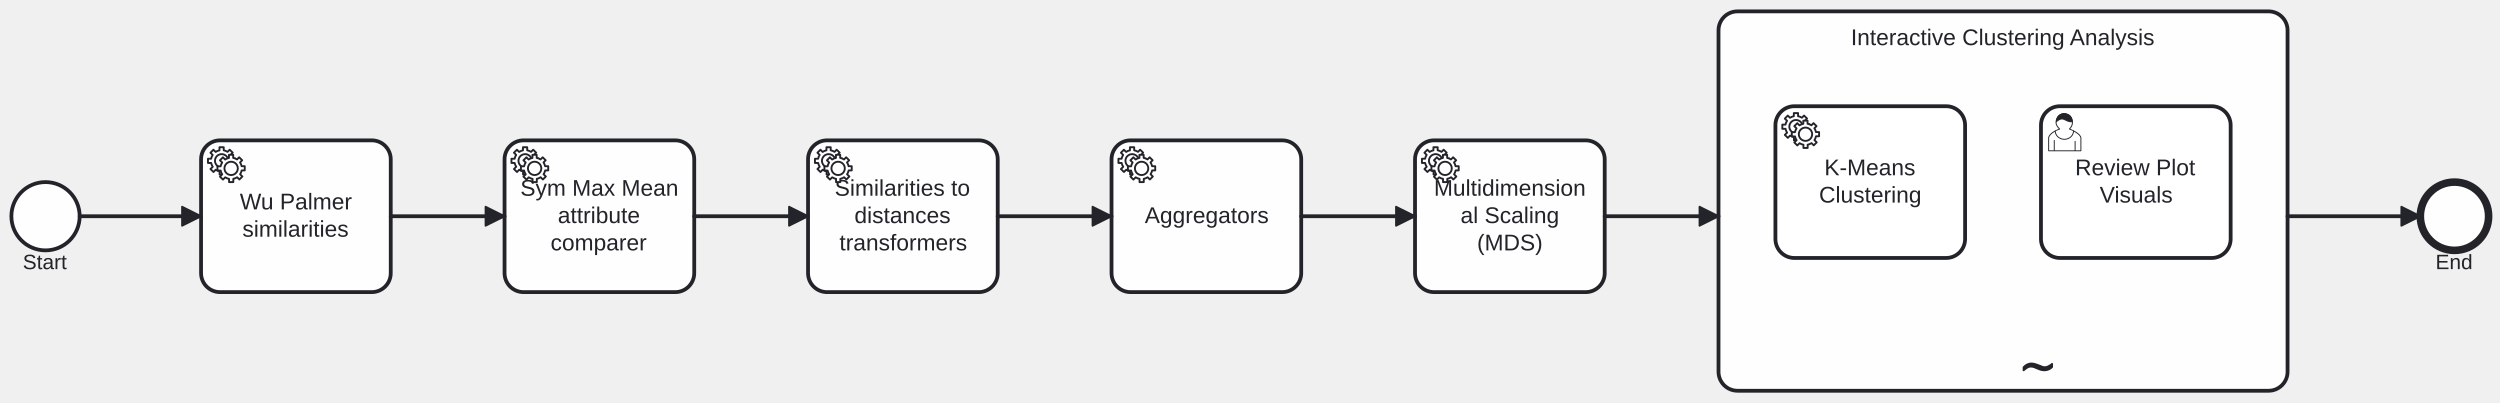
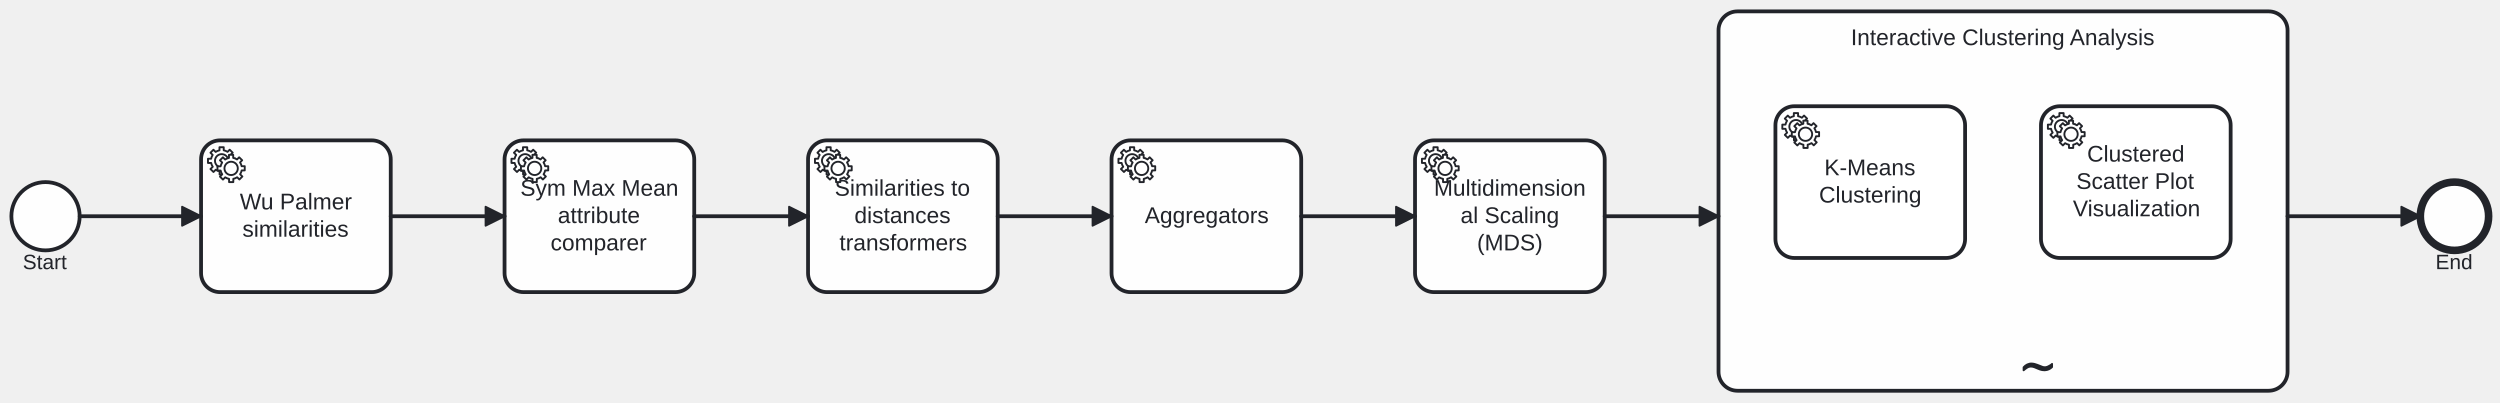
<svg xmlns="http://www.w3.org/2000/svg" width="1318" height="212" viewBox="144 144 1318 212" version="1.1">
  <defs>
    <marker id="deployment-rel" viewBox="0 0 8 8" refX="8" refY="4" markerWidth="8" markerHeight="8" orient="auto">
      <path d="M 0 0 L 8 4 L 0 8" style="fill: none; stroke-linecap: round; stroke-linejoin: round; stroke: rgb(119, 119, 119); stroke-width: 1px; stroke-dasharray: 2;" />
    </marker>
-     <marker id="sequenceflow-end-white-hsl_225_10_15_-18fx5bsotflivthfr3qpfbtnm" viewBox="0 0 20 20" refX="11" refY="10" markerWidth="10" markerHeight="10" orient="auto">
+     <marker id="sequenceflow-end-white-hsl_225_10_15_-cee0xy0uywkcuu0lq9azq7tgu" viewBox="0 0 20 20" refX="11" refY="10" markerWidth="10" markerHeight="10" orient="auto">
      <path d="M 1 5 L 11 10 L 1 15 Z" style="stroke-linecap: round; stroke-linejoin: round; stroke: rgb(34, 36, 42); stroke-width: 1px; fill: rgb(34, 36, 42);" />
    </marker>
-     <marker id="conditional-default-flow-marker-white-hsl_225_10_15_-18fx5bsotflivthfr3qpfbtnm" viewBox="0 0 20 20" refX="0" refY="10" markerWidth="10" markerHeight="10" orient="auto">
+     <marker id="conditional-default-flow-marker-white-hsl_225_10_15_-cee0xy0uywkcuu0lq9azq7tgu" viewBox="0 0 20 20" refX="0" refY="10" markerWidth="10" markerHeight="10" orient="auto">
      <path d="M 6 4 L 10 16" style="stroke-linecap: round; stroke-linejoin: round; stroke: rgb(34, 36, 42); stroke-width: 2px; fill: white;" />
    </marker>
  </defs>
  <g class="djs-group">
    <g class="djs-element djs-shape" data-element-id="StartEvent_1" transform="matrix(1 0 0 1 150 240)" style="display: block;">
      <g class="djs-visual">
        <circle cx="18" cy="18" r="18" style="stroke-linecap: round; stroke-linejoin: round; stroke: rgb(34, 36, 42); stroke-width: 2px; fill: white; fill-opacity: 0.95;" />
      </g>
      <rect class="djs-hit djs-hit-all" x="0" y="0" width="36" height="36" style="fill: none; stroke-opacity: 0; stroke: white; stroke-width: 15px;" />
      <rect x="-6" y="-6" rx="4" width="48" height="48" class="djs-outline" style="fill: none;" />
    </g>
  </g>
  <g class="djs-group">
    <g class="djs-element djs-shape" data-element-id="StartEvent_1_label" transform="matrix(1 0 0 1 156 276)" style="display: block;">
      <g class="djs-visual">
        <text lineHeight="1.2" class="djs-label" style="font-family: Arial, sans-serif; font-size: 11px; font-weight: normal; fill: rgb(34, 36, 42);">
          <tspan x="0" y="9.9">Start</tspan>
        </text>
      </g>
      <rect class="djs-hit djs-hit-all" x="0" y="0" width="25" height="14" style="fill: none; stroke-opacity: 0; stroke: white; stroke-width: 15px;" />
      <rect x="-6" y="-6" rx="4" width="37" height="26" class="djs-outline" style="fill: none;" />
    </g>
  </g>
  <g class="djs-group">
    <g class="djs-element djs-shape" data-element-id="Activity_1do8hxs" transform="matrix(1 0 0 1 250 218)" style="display: block;">
      <g class="djs-visual">
        <rect x="0" y="0" width="100" height="80" rx="10" ry="10" style="stroke-linecap: round; stroke-linejoin: round; stroke: rgb(34, 36, 42); stroke-width: 2px; fill: white; fill-opacity: 0.95;" />
        <text lineHeight="1.2" class="djs-label" style="font-family: Arial, sans-serif; font-size: 12px; font-weight: normal; fill: rgb(34, 36, 42);">
          <tspan x="20.435" y="36.4">Wu Palmer </tspan>
          <tspan x="21.798" y="50.8">similarities</tspan>
        </text>
        <path d="m 12,18 v -1.713 c 0.352,-0.07 0.704,-0.178 1.048,-0.321 0.344,-0.145 0.666,-0.321 0.966,-0.521 l 1.194,1.18 1.567,-1.577 -1.195,-1.18 c 0.403,-0.614 0.683,-1.299 0.825,-2.018 l 1.622,-0.01 v -2.22 l -1.637,0.01 c -0.073,-0.352 -0.178,-0.7 -0.324,-1.044 -0.145,-0.344 -0.321,-0.664 -0.523,-0.962 l 1.131,-1.136 -1.583,-1.563 -1.13,1.136 c -0.614,-0.401 -1.303,-0.681 -2.023,-0.822 l 0.009,-1.619 h -2.241 l 0.004,1.631 c -0.354,0.074 -0.705,0.18 -1.05,0.324 -0.344,0.144 -0.665,0.321 -0.964,0.52 l -1.17,-1.158 -1.567,1.579 1.168,1.157 c -0.403,0.613 -0.683,1.298 -0.825,2.017 l -1.659,0.003 v 2.222 l 1.672,-0.006 c 0.073,0.351 0.18,0.702 0.324,1.045 0.145,0.344 0.321,0.664 0.523,0.961 l -1.199,1.197 1.584,1.56 1.196,-1.193 c 0.614,0.403 1.303,0.682 2.023,0.823 l 7.19e-4,1.699 h 2.227 z m 0.221,-3.996 c -1.789,0.75 -3.858,-0.093 -4.61,-1.874 -0.752,-1.783 0.091,-3.846 1.88,-4.596 1.788,-0.749 3.857,0.093 4.609,1.874 0.752,1.782 -0.091,3.846 -1.88,4.596 z" style="fill: white; stroke-linecap: round; stroke-linejoin: round; stroke: rgb(34, 36, 42); stroke-width: 1px;" />
        <path d="m 17.2,18 c -1.789,0.75 -3.858,-0.093 -4.61,-1.874 -0.752,-1.783 0.091,-3.846 1.88,-4.596 1.788,-0.749 3.857,0.093 4.609,1.874 0.752,1.782 -0.091,3.846 -1.88,4.596 z" style="fill: white; stroke-linecap: round; stroke-linejoin: round; stroke: rgb(34, 36, 42); stroke-width: 0px;" />
        <path d="m 17,22 v -1.713 c 0.352,-0.07 0.704,-0.178 1.048,-0.321 0.344,-0.145 0.666,-0.321 0.966,-0.521 l 1.194,1.18 1.567,-1.577 -1.195,-1.18 c 0.403,-0.614 0.683,-1.299 0.825,-2.018 l 1.622,-0.01 v -2.22 l -1.637,0.01 c -0.073,-0.352 -0.178,-0.7 -0.324,-1.044 -0.145,-0.344 -0.321,-0.664 -0.523,-0.962 l 1.131,-1.136 -1.583,-1.563 -1.13,1.136 c -0.614,-0.401 -1.303,-0.681 -2.023,-0.822 l 0.009,-1.619 h -2.241 l 0.004,1.631 c -0.354,0.074 -0.705,0.18 -1.05,0.324 -0.344,0.144 -0.665,0.321 -0.964,0.52 l -1.17,-1.158 -1.567,1.579 1.168,1.157 c -0.403,0.613 -0.683,1.298 -0.825,2.017 l -1.659,0.003 v 2.222 l 1.672,-0.006 c 0.073,0.351 0.18,0.702 0.324,1.045 0.145,0.344 0.321,0.664 0.523,0.961 l -1.199,1.197 1.584,1.56 1.196,-1.193 c 0.614,0.403 1.303,0.682 2.023,0.823 l 7.19e-4,1.699 h 2.227 z m 0.221,-3.996 c -1.789,0.75 -3.858,-0.093 -4.61,-1.874 -0.752,-1.783 0.091,-3.846 1.88,-4.596 1.788,-0.749 3.857,0.093 4.609,1.874 0.752,1.782 -0.091,3.846 -1.88,4.596 z" style="fill: white; stroke-linecap: round; stroke-linejoin: round; stroke: rgb(34, 36, 42); stroke-width: 1px;" />
      </g>
      <rect class="djs-hit djs-hit-all" x="0" y="0" width="100" height="80" style="fill: none; stroke-opacity: 0; stroke: white; stroke-width: 15px;" />
      <rect x="-6" y="-6" rx="4" width="112" height="92" class="djs-outline" style="fill: none;" />
    </g>
  </g>
  <g class="djs-group">
    <g class="djs-element djs-shape" data-element-id="Activity_0tfwzt0" transform="matrix(1 0 0 1 410 218)" style="display: block;">
      <g class="djs-visual">
        <rect x="0" y="0" width="100" height="80" rx="10" ry="10" style="stroke-linecap: round; stroke-linejoin: round; stroke: rgb(34, 36, 42); stroke-width: 2px; fill: white; fill-opacity: 0.95;" />
        <text lineHeight="1.2" class="djs-label" style="font-family: Arial, sans-serif; font-size: 12px; font-weight: normal; fill: rgb(34, 36, 42);">
          <tspan x="8.319" y="29.2">Sym Max Mean </tspan>
          <tspan x="28.057" y="43.6">attribute </tspan>
          <tspan x="24.256" y="58">comparer</tspan>
        </text>
        <path d="m 12,18 v -1.713 c 0.352,-0.07 0.704,-0.178 1.048,-0.321 0.344,-0.145 0.666,-0.321 0.966,-0.521 l 1.194,1.18 1.567,-1.577 -1.195,-1.18 c 0.403,-0.614 0.683,-1.299 0.825,-2.018 l 1.622,-0.01 v -2.22 l -1.637,0.01 c -0.073,-0.352 -0.178,-0.7 -0.324,-1.044 -0.145,-0.344 -0.321,-0.664 -0.523,-0.962 l 1.131,-1.136 -1.583,-1.563 -1.13,1.136 c -0.614,-0.401 -1.303,-0.681 -2.023,-0.822 l 0.009,-1.619 h -2.241 l 0.004,1.631 c -0.354,0.074 -0.705,0.18 -1.05,0.324 -0.344,0.144 -0.665,0.321 -0.964,0.52 l -1.17,-1.158 -1.567,1.579 1.168,1.157 c -0.403,0.613 -0.683,1.298 -0.825,2.017 l -1.659,0.003 v 2.222 l 1.672,-0.006 c 0.073,0.351 0.18,0.702 0.324,1.045 0.145,0.344 0.321,0.664 0.523,0.961 l -1.199,1.197 1.584,1.56 1.196,-1.193 c 0.614,0.403 1.303,0.682 2.023,0.823 l 7.19e-4,1.699 h 2.227 z m 0.221,-3.996 c -1.789,0.75 -3.858,-0.093 -4.61,-1.874 -0.752,-1.783 0.091,-3.846 1.88,-4.596 1.788,-0.749 3.857,0.093 4.609,1.874 0.752,1.782 -0.091,3.846 -1.88,4.596 z" style="fill: white; stroke-linecap: round; stroke-linejoin: round; stroke: rgb(34, 36, 42); stroke-width: 1px;" />
        <path d="m 17.2,18 c -1.789,0.75 -3.858,-0.093 -4.61,-1.874 -0.752,-1.783 0.091,-3.846 1.88,-4.596 1.788,-0.749 3.857,0.093 4.609,1.874 0.752,1.782 -0.091,3.846 -1.88,4.596 z" style="fill: white; stroke-linecap: round; stroke-linejoin: round; stroke: rgb(34, 36, 42); stroke-width: 0px;" />
        <path d="m 17,22 v -1.713 c 0.352,-0.07 0.704,-0.178 1.048,-0.321 0.344,-0.145 0.666,-0.321 0.966,-0.521 l 1.194,1.18 1.567,-1.577 -1.195,-1.18 c 0.403,-0.614 0.683,-1.299 0.825,-2.018 l 1.622,-0.01 v -2.22 l -1.637,0.01 c -0.073,-0.352 -0.178,-0.7 -0.324,-1.044 -0.145,-0.344 -0.321,-0.664 -0.523,-0.962 l 1.131,-1.136 -1.583,-1.563 -1.13,1.136 c -0.614,-0.401 -1.303,-0.681 -2.023,-0.822 l 0.009,-1.619 h -2.241 l 0.004,1.631 c -0.354,0.074 -0.705,0.18 -1.05,0.324 -0.344,0.144 -0.665,0.321 -0.964,0.52 l -1.17,-1.158 -1.567,1.579 1.168,1.157 c -0.403,0.613 -0.683,1.298 -0.825,2.017 l -1.659,0.003 v 2.222 l 1.672,-0.006 c 0.073,0.351 0.18,0.702 0.324,1.045 0.145,0.344 0.321,0.664 0.523,0.961 l -1.199,1.197 1.584,1.56 1.196,-1.193 c 0.614,0.403 1.303,0.682 2.023,0.823 l 7.19e-4,1.699 h 2.227 z m 0.221,-3.996 c -1.789,0.75 -3.858,-0.093 -4.61,-1.874 -0.752,-1.783 0.091,-3.846 1.88,-4.596 1.788,-0.749 3.857,0.093 4.609,1.874 0.752,1.782 -0.091,3.846 -1.88,4.596 z" style="fill: white; stroke-linecap: round; stroke-linejoin: round; stroke: rgb(34, 36, 42); stroke-width: 1px;" />
      </g>
      <rect class="djs-hit djs-hit-all" x="0" y="0" width="100" height="80" style="fill: none; stroke-opacity: 0; stroke: white; stroke-width: 15px;" />
      <rect x="-6" y="-6" rx="4" width="112" height="92" class="djs-outline" style="fill: none;" />
    </g>
  </g>
  <g class="djs-group">
    <g class="djs-element djs-shape" data-element-id="Activity_1nnwor0" transform="matrix(1 0 0 1 570 218)" style="display: block;">
      <g class="djs-visual">
        <rect x="0" y="0" width="100" height="80" rx="10" ry="10" style="stroke-linecap: round; stroke-linejoin: round; stroke: rgb(34, 36, 42); stroke-width: 2px; fill: white; fill-opacity: 0.95;" />
        <text lineHeight="1.2" class="djs-label" style="font-family: Arial, sans-serif; font-size: 12px; font-weight: normal; fill: rgb(34, 36, 42);">
          <tspan x="14.062" y="29.2">Similarities to </tspan>
          <tspan x="24.452" y="43.6">distances </tspan>
          <tspan x="16.526" y="58">transformers</tspan>
        </text>
        <path d="m 12,18 v -1.713 c 0.352,-0.07 0.704,-0.178 1.048,-0.321 0.344,-0.145 0.666,-0.321 0.966,-0.521 l 1.194,1.18 1.567,-1.577 -1.195,-1.18 c 0.403,-0.614 0.683,-1.299 0.825,-2.018 l 1.622,-0.01 v -2.22 l -1.637,0.01 c -0.073,-0.352 -0.178,-0.7 -0.324,-1.044 -0.145,-0.344 -0.321,-0.664 -0.523,-0.962 l 1.131,-1.136 -1.583,-1.563 -1.13,1.136 c -0.614,-0.401 -1.303,-0.681 -2.023,-0.822 l 0.009,-1.619 h -2.241 l 0.004,1.631 c -0.354,0.074 -0.705,0.18 -1.05,0.324 -0.344,0.144 -0.665,0.321 -0.964,0.52 l -1.17,-1.158 -1.567,1.579 1.168,1.157 c -0.403,0.613 -0.683,1.298 -0.825,2.017 l -1.659,0.003 v 2.222 l 1.672,-0.006 c 0.073,0.351 0.18,0.702 0.324,1.045 0.145,0.344 0.321,0.664 0.523,0.961 l -1.199,1.197 1.584,1.56 1.196,-1.193 c 0.614,0.403 1.303,0.682 2.023,0.823 l 7.19e-4,1.699 h 2.227 z m 0.221,-3.996 c -1.789,0.75 -3.858,-0.093 -4.61,-1.874 -0.752,-1.783 0.091,-3.846 1.88,-4.596 1.788,-0.749 3.857,0.093 4.609,1.874 0.752,1.782 -0.091,3.846 -1.88,4.596 z" style="fill: white; stroke-linecap: round; stroke-linejoin: round; stroke: rgb(34, 36, 42); stroke-width: 1px;" />
        <path d="m 17.2,18 c -1.789,0.75 -3.858,-0.093 -4.61,-1.874 -0.752,-1.783 0.091,-3.846 1.88,-4.596 1.788,-0.749 3.857,0.093 4.609,1.874 0.752,1.782 -0.091,3.846 -1.88,4.596 z" style="fill: white; stroke-linecap: round; stroke-linejoin: round; stroke: rgb(34, 36, 42); stroke-width: 0px;" />
        <path d="m 17,22 v -1.713 c 0.352,-0.07 0.704,-0.178 1.048,-0.321 0.344,-0.145 0.666,-0.321 0.966,-0.521 l 1.194,1.18 1.567,-1.577 -1.195,-1.18 c 0.403,-0.614 0.683,-1.299 0.825,-2.018 l 1.622,-0.01 v -2.22 l -1.637,0.01 c -0.073,-0.352 -0.178,-0.7 -0.324,-1.044 -0.145,-0.344 -0.321,-0.664 -0.523,-0.962 l 1.131,-1.136 -1.583,-1.563 -1.13,1.136 c -0.614,-0.401 -1.303,-0.681 -2.023,-0.822 l 0.009,-1.619 h -2.241 l 0.004,1.631 c -0.354,0.074 -0.705,0.18 -1.05,0.324 -0.344,0.144 -0.665,0.321 -0.964,0.52 l -1.17,-1.158 -1.567,1.579 1.168,1.157 c -0.403,0.613 -0.683,1.298 -0.825,2.017 l -1.659,0.003 v 2.222 l 1.672,-0.006 c 0.073,0.351 0.18,0.702 0.324,1.045 0.145,0.344 0.321,0.664 0.523,0.961 l -1.199,1.197 1.584,1.56 1.196,-1.193 c 0.614,0.403 1.303,0.682 2.023,0.823 l 7.19e-4,1.699 h 2.227 z m 0.221,-3.996 c -1.789,0.75 -3.858,-0.093 -4.61,-1.874 -0.752,-1.783 0.091,-3.846 1.88,-4.596 1.788,-0.749 3.857,0.093 4.609,1.874 0.752,1.782 -0.091,3.846 -1.88,4.596 z" style="fill: white; stroke-linecap: round; stroke-linejoin: round; stroke: rgb(34, 36, 42); stroke-width: 1px;" />
      </g>
      <rect class="djs-hit djs-hit-all" x="0" y="0" width="100" height="80" style="fill: none; stroke-opacity: 0; stroke: white; stroke-width: 15px;" />
      <rect x="-6" y="-6" rx="4" width="112" height="92" class="djs-outline" style="fill: none;" />
    </g>
  </g>
  <g class="djs-group">
    <g class="djs-element djs-shape" data-element-id="Activity_0s7n3hs" transform="matrix(1 0 0 1 730 218)" style="display: block;">
      <g class="djs-visual">
        <rect x="0" y="0" width="100" height="80" rx="10" ry="10" style="stroke-linecap: round; stroke-linejoin: round; stroke: rgb(34, 36, 42); stroke-width: 2px; fill: white; fill-opacity: 0.95;" />
        <text lineHeight="1.2" class="djs-label" style="font-family: Arial, sans-serif; font-size: 12px; font-weight: normal; fill: rgb(34, 36, 42);">
          <tspan x="17.513" y="43.6">Aggregators</tspan>
        </text>
        <path d="m 12,18 v -1.713 c 0.352,-0.07 0.704,-0.178 1.048,-0.321 0.344,-0.145 0.666,-0.321 0.966,-0.521 l 1.194,1.18 1.567,-1.577 -1.195,-1.18 c 0.403,-0.614 0.683,-1.299 0.825,-2.018 l 1.622,-0.01 v -2.22 l -1.637,0.01 c -0.073,-0.352 -0.178,-0.7 -0.324,-1.044 -0.145,-0.344 -0.321,-0.664 -0.523,-0.962 l 1.131,-1.136 -1.583,-1.563 -1.13,1.136 c -0.614,-0.401 -1.303,-0.681 -2.023,-0.822 l 0.009,-1.619 h -2.241 l 0.004,1.631 c -0.354,0.074 -0.705,0.18 -1.05,0.324 -0.344,0.144 -0.665,0.321 -0.964,0.52 l -1.17,-1.158 -1.567,1.579 1.168,1.157 c -0.403,0.613 -0.683,1.298 -0.825,2.017 l -1.659,0.003 v 2.222 l 1.672,-0.006 c 0.073,0.351 0.18,0.702 0.324,1.045 0.145,0.344 0.321,0.664 0.523,0.961 l -1.199,1.197 1.584,1.56 1.196,-1.193 c 0.614,0.403 1.303,0.682 2.023,0.823 l 7.19e-4,1.699 h 2.227 z m 0.221,-3.996 c -1.789,0.75 -3.858,-0.093 -4.61,-1.874 -0.752,-1.783 0.091,-3.846 1.88,-4.596 1.788,-0.749 3.857,0.093 4.609,1.874 0.752,1.782 -0.091,3.846 -1.88,4.596 z" style="fill: white; stroke-linecap: round; stroke-linejoin: round; stroke: rgb(34, 36, 42); stroke-width: 1px;" />
        <path d="m 17.2,18 c -1.789,0.75 -3.858,-0.093 -4.61,-1.874 -0.752,-1.783 0.091,-3.846 1.88,-4.596 1.788,-0.749 3.857,0.093 4.609,1.874 0.752,1.782 -0.091,3.846 -1.88,4.596 z" style="fill: white; stroke-linecap: round; stroke-linejoin: round; stroke: rgb(34, 36, 42); stroke-width: 0px;" />
        <path d="m 17,22 v -1.713 c 0.352,-0.07 0.704,-0.178 1.048,-0.321 0.344,-0.145 0.666,-0.321 0.966,-0.521 l 1.194,1.18 1.567,-1.577 -1.195,-1.18 c 0.403,-0.614 0.683,-1.299 0.825,-2.018 l 1.622,-0.01 v -2.22 l -1.637,0.01 c -0.073,-0.352 -0.178,-0.7 -0.324,-1.044 -0.145,-0.344 -0.321,-0.664 -0.523,-0.962 l 1.131,-1.136 -1.583,-1.563 -1.13,1.136 c -0.614,-0.401 -1.303,-0.681 -2.023,-0.822 l 0.009,-1.619 h -2.241 l 0.004,1.631 c -0.354,0.074 -0.705,0.18 -1.05,0.324 -0.344,0.144 -0.665,0.321 -0.964,0.52 l -1.17,-1.158 -1.567,1.579 1.168,1.157 c -0.403,0.613 -0.683,1.298 -0.825,2.017 l -1.659,0.003 v 2.222 l 1.672,-0.006 c 0.073,0.351 0.18,0.702 0.324,1.045 0.145,0.344 0.321,0.664 0.523,0.961 l -1.199,1.197 1.584,1.56 1.196,-1.193 c 0.614,0.403 1.303,0.682 2.023,0.823 l 7.19e-4,1.699 h 2.227 z m 0.221,-3.996 c -1.789,0.75 -3.858,-0.093 -4.61,-1.874 -0.752,-1.783 0.091,-3.846 1.88,-4.596 1.788,-0.749 3.857,0.093 4.609,1.874 0.752,1.782 -0.091,3.846 -1.88,4.596 z" style="fill: white; stroke-linecap: round; stroke-linejoin: round; stroke: rgb(34, 36, 42); stroke-width: 1px;" />
      </g>
      <rect class="djs-hit djs-hit-all" x="0" y="0" width="100" height="80" style="fill: none; stroke-opacity: 0; stroke: white; stroke-width: 15px;" />
      <rect x="-6" y="-6" rx="4" width="112" height="92" class="djs-outline" style="fill: none;" />
    </g>
  </g>
  <g class="djs-group">
    <g class="djs-element djs-shape" data-element-id="Activity_0itt0yf" transform="matrix(1 0 0 1 890 218)" style="display: block;">
      <g class="djs-visual">
        <rect x="0" y="0" width="100" height="80" rx="10" ry="10" style="stroke-linecap: round; stroke-linejoin: round; stroke: rgb(34, 36, 42); stroke-width: 2px; fill: white; fill-opacity: 0.95;" />
        <text lineHeight="1.2" class="djs-label" style="font-family: Arial, sans-serif; font-size: 12px; font-weight: normal; fill: rgb(34, 36, 42);">
          <tspan x="9.981" y="29.2">Multidimension</tspan>
          <tspan x="23.981" y="43.6">al Scaling </tspan>
          <tspan x="32.669" y="58">(MDS)</tspan>
        </text>
        <path d="m 12,18 v -1.713 c 0.352,-0.07 0.704,-0.178 1.048,-0.321 0.344,-0.145 0.666,-0.321 0.966,-0.521 l 1.194,1.18 1.567,-1.577 -1.195,-1.18 c 0.403,-0.614 0.683,-1.299 0.825,-2.018 l 1.622,-0.01 v -2.22 l -1.637,0.01 c -0.073,-0.352 -0.178,-0.7 -0.324,-1.044 -0.145,-0.344 -0.321,-0.664 -0.523,-0.962 l 1.131,-1.136 -1.583,-1.563 -1.13,1.136 c -0.614,-0.401 -1.303,-0.681 -2.023,-0.822 l 0.009,-1.619 h -2.241 l 0.004,1.631 c -0.354,0.074 -0.705,0.18 -1.05,0.324 -0.344,0.144 -0.665,0.321 -0.964,0.52 l -1.17,-1.158 -1.567,1.579 1.168,1.157 c -0.403,0.613 -0.683,1.298 -0.825,2.017 l -1.659,0.003 v 2.222 l 1.672,-0.006 c 0.073,0.351 0.18,0.702 0.324,1.045 0.145,0.344 0.321,0.664 0.523,0.961 l -1.199,1.197 1.584,1.56 1.196,-1.193 c 0.614,0.403 1.303,0.682 2.023,0.823 l 7.19e-4,1.699 h 2.227 z m 0.221,-3.996 c -1.789,0.75 -3.858,-0.093 -4.61,-1.874 -0.752,-1.783 0.091,-3.846 1.88,-4.596 1.788,-0.749 3.857,0.093 4.609,1.874 0.752,1.782 -0.091,3.846 -1.88,4.596 z" style="fill: white; stroke-linecap: round; stroke-linejoin: round; stroke: rgb(34, 36, 42); stroke-width: 1px;" />
        <path d="m 17.2,18 c -1.789,0.75 -3.858,-0.093 -4.61,-1.874 -0.752,-1.783 0.091,-3.846 1.88,-4.596 1.788,-0.749 3.857,0.093 4.609,1.874 0.752,1.782 -0.091,3.846 -1.88,4.596 z" style="fill: white; stroke-linecap: round; stroke-linejoin: round; stroke: rgb(34, 36, 42); stroke-width: 0px;" />
        <path d="m 17,22 v -1.713 c 0.352,-0.07 0.704,-0.178 1.048,-0.321 0.344,-0.145 0.666,-0.321 0.966,-0.521 l 1.194,1.18 1.567,-1.577 -1.195,-1.18 c 0.403,-0.614 0.683,-1.299 0.825,-2.018 l 1.622,-0.01 v -2.22 l -1.637,0.01 c -0.073,-0.352 -0.178,-0.7 -0.324,-1.044 -0.145,-0.344 -0.321,-0.664 -0.523,-0.962 l 1.131,-1.136 -1.583,-1.563 -1.13,1.136 c -0.614,-0.401 -1.303,-0.681 -2.023,-0.822 l 0.009,-1.619 h -2.241 l 0.004,1.631 c -0.354,0.074 -0.705,0.18 -1.05,0.324 -0.344,0.144 -0.665,0.321 -0.964,0.52 l -1.17,-1.158 -1.567,1.579 1.168,1.157 c -0.403,0.613 -0.683,1.298 -0.825,2.017 l -1.659,0.003 v 2.222 l 1.672,-0.006 c 0.073,0.351 0.18,0.702 0.324,1.045 0.145,0.344 0.321,0.664 0.523,0.961 l -1.199,1.197 1.584,1.56 1.196,-1.193 c 0.614,0.403 1.303,0.682 2.023,0.823 l 7.19e-4,1.699 h 2.227 z m 0.221,-3.996 c -1.789,0.75 -3.858,-0.093 -4.61,-1.874 -0.752,-1.783 0.091,-3.846 1.88,-4.596 1.788,-0.749 3.857,0.093 4.609,1.874 0.752,1.782 -0.091,3.846 -1.88,4.596 z" style="fill: white; stroke-linecap: round; stroke-linejoin: round; stroke: rgb(34, 36, 42); stroke-width: 1px;" />
      </g>
      <rect class="djs-hit djs-hit-all" x="0" y="0" width="100" height="80" style="fill: none; stroke-opacity: 0; stroke: white; stroke-width: 15px;" />
      <rect x="-6" y="-6" rx="4" width="112" height="92" class="djs-outline" style="fill: none;" />
    </g>
  </g>
  <g class="djs-group">
    <g class="djs-element djs-shape" data-element-id="Activity_AdHocCluster" transform="matrix(1 0 0 1 1050 150)" style="display: block;">
      <g class="djs-visual">
        <rect x="0" y="0" width="300" height="200" rx="10" ry="10" style="stroke-linecap: round; stroke-linejoin: round; stroke: rgb(34, 36, 42); stroke-width: 2px; fill: white; fill-opacity: 0.95;" />
        <text lineHeight="1.2" class="djs-label" style="font-family: Arial, sans-serif; font-size: 12px; font-weight: normal; fill: rgb(34, 36, 42);">
          <tspan x="69.764" y="17.8">Interactive Clustering Analysis</tspan>
        </text>
        <path data-marker="adhoc" d="m 160,185 m 0.845,2.644 c 1.055,-1.238 2.643,-2.079 4.297,-1.98 2.052,0.081 3.856,1.158 5.761,1.791 1.064,0.341 2.245,0.144 3.188,-0.438 0.617,-0.336 1.278,-0.641 1.754,-1.175 0,0.56 0,1.12 0,1.681 -0.987,0.962 -2.298,1.624 -3.692,1.662 -1.245,0.093 -2.467,-0.249 -3.595,-0.748 -1.358,-0.56 -2.751,-1.334 -4.27,-1.181 -1.377,0.146 -2.418,1.137 -3.443,1.968 z" style="fill: rgb(34, 36, 42); stroke-linecap: round; stroke-linejoin: round; stroke: rgb(34, 36, 42); stroke-width: 1px;" />
      </g>
      <rect class="djs-hit djs-hit-no-move" x="0" y="0" width="300" height="200" style="fill: none; stroke-opacity: 0; stroke: white; stroke-width: 15px;" />
      <rect class="djs-hit djs-hit-click-stroke" x="0" y="0" width="300" height="200" style="fill: none; stroke-opacity: 0; stroke: white; stroke-width: 15px;" />
      <rect class="djs-hit djs-hit-all" x="0" y="0" width="300" height="30" style="fill: none; stroke-opacity: 0; stroke: white; stroke-width: 15px;" />
      <rect x="-6" y="-6" rx="4" width="312" height="212" class="djs-outline" style="fill: none;" />
    </g>
    <g class="djs-children">
      <g class="djs-group">
        <g class="djs-element djs-shape" data-element-id="Activity_KMeans" transform="matrix(1 0 0 1 1080 200)" style="display: block;">
          <g class="djs-visual">
            <rect x="0" y="0" width="100" height="80" rx="10" ry="10" style="stroke-linecap: round; stroke-linejoin: round; stroke: rgb(34, 36, 42); stroke-width: 2px; fill: white; fill-opacity: 0.95;" />
            <text lineHeight="1.2" class="djs-label" style="font-family: Arial, sans-serif; font-size: 12px; font-weight: normal; fill: rgb(34, 36, 42);">
              <tspan x="25.791" y="36.4">K-Means </tspan>
              <tspan x="22.987" y="50.8">Clustering</tspan>
            </text>
            <path d="m 12,18 v -1.713 c 0.352,-0.07 0.704,-0.178 1.048,-0.321 0.344,-0.145 0.666,-0.321 0.966,-0.521 l 1.194,1.18 1.567,-1.577 -1.195,-1.18 c 0.403,-0.614 0.683,-1.299 0.825,-2.018 l 1.622,-0.01 v -2.22 l -1.637,0.01 c -0.073,-0.352 -0.178,-0.7 -0.324,-1.044 -0.145,-0.344 -0.321,-0.664 -0.523,-0.962 l 1.131,-1.136 -1.583,-1.563 -1.13,1.136 c -0.614,-0.401 -1.303,-0.681 -2.023,-0.822 l 0.009,-1.619 h -2.241 l 0.004,1.631 c -0.354,0.074 -0.705,0.18 -1.05,0.324 -0.344,0.144 -0.665,0.321 -0.964,0.52 l -1.17,-1.158 -1.567,1.579 1.168,1.157 c -0.403,0.613 -0.683,1.298 -0.825,2.017 l -1.659,0.003 v 2.222 l 1.672,-0.006 c 0.073,0.351 0.18,0.702 0.324,1.045 0.145,0.344 0.321,0.664 0.523,0.961 l -1.199,1.197 1.584,1.56 1.196,-1.193 c 0.614,0.403 1.303,0.682 2.023,0.823 l 7.19e-4,1.699 h 2.227 z m 0.221,-3.996 c -1.789,0.75 -3.858,-0.093 -4.61,-1.874 -0.752,-1.783 0.091,-3.846 1.88,-4.596 1.788,-0.749 3.857,0.093 4.609,1.874 0.752,1.782 -0.091,3.846 -1.88,4.596 z" style="fill: white; stroke-linecap: round; stroke-linejoin: round; stroke: rgb(34, 36, 42); stroke-width: 1px;" />
            <path d="m 17.2,18 c -1.789,0.75 -3.858,-0.093 -4.61,-1.874 -0.752,-1.783 0.091,-3.846 1.88,-4.596 1.788,-0.749 3.857,0.093 4.609,1.874 0.752,1.782 -0.091,3.846 -1.88,4.596 z" style="fill: white; stroke-linecap: round; stroke-linejoin: round; stroke: rgb(34, 36, 42); stroke-width: 0px;" />
            <path d="m 17,22 v -1.713 c 0.352,-0.07 0.704,-0.178 1.048,-0.321 0.344,-0.145 0.666,-0.321 0.966,-0.521 l 1.194,1.18 1.567,-1.577 -1.195,-1.18 c 0.403,-0.614 0.683,-1.299 0.825,-2.018 l 1.622,-0.01 v -2.22 l -1.637,0.01 c -0.073,-0.352 -0.178,-0.7 -0.324,-1.044 -0.145,-0.344 -0.321,-0.664 -0.523,-0.962 l 1.131,-1.136 -1.583,-1.563 -1.13,1.136 c -0.614,-0.401 -1.303,-0.681 -2.023,-0.822 l 0.009,-1.619 h -2.241 l 0.004,1.631 c -0.354,0.074 -0.705,0.18 -1.05,0.324 -0.344,0.144 -0.665,0.321 -0.964,0.52 l -1.17,-1.158 -1.567,1.579 1.168,1.157 c -0.403,0.613 -0.683,1.298 -0.825,2.017 l -1.659,0.003 v 2.222 l 1.672,-0.006 c 0.073,0.351 0.18,0.702 0.324,1.045 0.145,0.344 0.321,0.664 0.523,0.961 l -1.199,1.197 1.584,1.56 1.196,-1.193 c 0.614,0.403 1.303,0.682 2.023,0.823 l 7.19e-4,1.699 h 2.227 z m 0.221,-3.996 c -1.789,0.75 -3.858,-0.093 -4.61,-1.874 -0.752,-1.783 0.091,-3.846 1.88,-4.596 1.788,-0.749 3.857,0.093 4.609,1.874 0.752,1.782 -0.091,3.846 -1.88,4.596 z" style="fill: white; stroke-linecap: round; stroke-linejoin: round; stroke: rgb(34, 36, 42); stroke-width: 1px;" />
          </g>
          <rect class="djs-hit djs-hit-all" x="0" y="0" width="100" height="80" style="fill: none; stroke-opacity: 0; stroke: white; stroke-width: 15px;" />
          <rect x="-6" y="-6" rx="4" width="112" height="92" class="djs-outline" style="fill: none;" />
        </g>
      </g>
      <g class="djs-group">
        <g class="djs-element djs-shape" data-element-id="Activity_HumanReview" transform="matrix(1 0 0 1 1220 200)" style="display: block;">
          <g class="djs-visual">
            <rect x="0" y="0" width="100" height="80" rx="10" ry="10" style="stroke-linecap: round; stroke-linejoin: round; stroke: rgb(34, 36, 42); stroke-width: 2px; fill: white; fill-opacity: 0.95;" />
            <text lineHeight="1.2" class="djs-label" style="font-family: Arial, sans-serif; font-size: 12px; font-weight: normal; fill: rgb(34, 36, 42);">
-               <tspan x="17.988" y="36.4">Review Plot </tspan>
-               <tspan x="30.967" y="50.8">Visuals</tspan>
+               <tspan x="24.319" y="29.2">Clustered </tspan>
+               <tspan x="18.653" y="43.6">Scatter Plot </tspan>
+               <tspan x="16.819" y="58">Visualization</tspan>
            </text>
-             <path d="m 15,12 c 0.909,-0.845 1.594,-2.049 1.594,-3.385 0,-2.554 -1.805,-4.622 -4.357,-4.622 -2.552,0 -4.288,2.068 -4.288,4.622 0,1.348 0.974,2.562 1.896,3.405 -0.529,0.187 -5.669,2.097 -5.794,4.756 v 6.718 h 17 v -6.718 c 0,-2.298 -5.528,-4.595 -6.051,-4.776 zm -8,6 l 0,5.5 m 11,0 l 0,-5" style="fill: white; stroke-linecap: round; stroke-linejoin: round; stroke: rgb(34, 36, 42); stroke-width: 0.5px;" />
-             <path d="m 15,12 m 2.162,1.009 c 0,2.447 -2.158,4.431 -4.821,4.431 -2.665,0 -4.822,-1.981 -4.822,-4.431 " style="fill: white; stroke-linecap: round; stroke-linejoin: round; stroke: rgb(34, 36, 42); stroke-width: 0.5px;" />
-             <path d="m 15,12 m -6.9,-3.80 c 0,0 2.251,-2.358 4.274,-1.177 2.024,1.181 4.221,1.537 4.124,0.965 -0.098,-0.57 -0.117,-3.791 -4.191,-4.136 -3.575,0.001 -4.208,3.367 -4.207,4.348 z" style="fill: rgb(34, 36, 42); stroke-linecap: round; stroke-linejoin: round; stroke: rgb(34, 36, 42); stroke-width: 0.5px;" />
+             <path d="m 12,18 v -1.713 c 0.352,-0.07 0.704,-0.178 1.048,-0.321 0.344,-0.145 0.666,-0.321 0.966,-0.521 l 1.194,1.18 1.567,-1.577 -1.195,-1.18 c 0.403,-0.614 0.683,-1.299 0.825,-2.018 l 1.622,-0.01 v -2.22 l -1.637,0.01 c -0.073,-0.352 -0.178,-0.7 -0.324,-1.044 -0.145,-0.344 -0.321,-0.664 -0.523,-0.962 l 1.131,-1.136 -1.583,-1.563 -1.13,1.136 c -0.614,-0.401 -1.303,-0.681 -2.023,-0.822 l 0.009,-1.619 h -2.241 l 0.004,1.631 c -0.354,0.074 -0.705,0.18 -1.05,0.324 -0.344,0.144 -0.665,0.321 -0.964,0.52 l -1.17,-1.158 -1.567,1.579 1.168,1.157 c -0.403,0.613 -0.683,1.298 -0.825,2.017 l -1.659,0.003 v 2.222 l 1.672,-0.006 c 0.073,0.351 0.18,0.702 0.324,1.045 0.145,0.344 0.321,0.664 0.523,0.961 l -1.199,1.197 1.584,1.56 1.196,-1.193 c 0.614,0.403 1.303,0.682 2.023,0.823 l 7.19e-4,1.699 h 2.227 z m 0.221,-3.996 c -1.789,0.75 -3.858,-0.093 -4.61,-1.874 -0.752,-1.783 0.091,-3.846 1.88,-4.596 1.788,-0.749 3.857,0.093 4.609,1.874 0.752,1.782 -0.091,3.846 -1.88,4.596 z" style="fill: white; stroke-linecap: round; stroke-linejoin: round; stroke: rgb(34, 36, 42); stroke-width: 1px;" />
+             <path d="m 17.2,18 c -1.789,0.75 -3.858,-0.093 -4.61,-1.874 -0.752,-1.783 0.091,-3.846 1.88,-4.596 1.788,-0.749 3.857,0.093 4.609,1.874 0.752,1.782 -0.091,3.846 -1.88,4.596 z" style="fill: white; stroke-linecap: round; stroke-linejoin: round; stroke: rgb(34, 36, 42); stroke-width: 0px;" />
+             <path d="m 17,22 v -1.713 c 0.352,-0.07 0.704,-0.178 1.048,-0.321 0.344,-0.145 0.666,-0.321 0.966,-0.521 l 1.194,1.18 1.567,-1.577 -1.195,-1.18 c 0.403,-0.614 0.683,-1.299 0.825,-2.018 l 1.622,-0.01 v -2.22 l -1.637,0.01 c -0.073,-0.352 -0.178,-0.7 -0.324,-1.044 -0.145,-0.344 -0.321,-0.664 -0.523,-0.962 l 1.131,-1.136 -1.583,-1.563 -1.13,1.136 c -0.614,-0.401 -1.303,-0.681 -2.023,-0.822 l 0.009,-1.619 h -2.241 l 0.004,1.631 c -0.354,0.074 -0.705,0.18 -1.05,0.324 -0.344,0.144 -0.665,0.321 -0.964,0.52 l -1.17,-1.158 -1.567,1.579 1.168,1.157 c -0.403,0.613 -0.683,1.298 -0.825,2.017 l -1.659,0.003 v 2.222 l 1.672,-0.006 c 0.073,0.351 0.18,0.702 0.324,1.045 0.145,0.344 0.321,0.664 0.523,0.961 l -1.199,1.197 1.584,1.56 1.196,-1.193 c 0.614,0.403 1.303,0.682 2.023,0.823 l 7.19e-4,1.699 h 2.227 z m 0.221,-3.996 c -1.789,0.75 -3.858,-0.093 -4.61,-1.874 -0.752,-1.783 0.091,-3.846 1.88,-4.596 1.788,-0.749 3.857,0.093 4.609,1.874 0.752,1.782 -0.091,3.846 -1.88,4.596 z" style="fill: white; stroke-linecap: round; stroke-linejoin: round; stroke: rgb(34, 36, 42); stroke-width: 1px;" />
          </g>
          <rect class="djs-hit djs-hit-all" x="0" y="0" width="100" height="80" style="fill: none; stroke-opacity: 0; stroke: white; stroke-width: 15px;" />
          <rect x="-6" y="-6" rx="4" width="112" height="92" class="djs-outline" style="fill: none;" />
        </g>
      </g>
    </g>
  </g>
  <g class="djs-group">
    <g class="djs-element djs-shape" data-element-id="Event_0ck8ig8" transform="matrix(1 0 0 1 1420 240)" style="display: block;">
      <g class="djs-visual">
        <circle cx="18" cy="18" r="18" style="stroke-linecap: round; stroke-linejoin: round; stroke: rgb(34, 36, 42); stroke-width: 4px; fill: white; fill-opacity: 0.95;" />
      </g>
      <rect class="djs-hit djs-hit-all" x="0" y="0" width="36" height="36" style="fill: none; stroke-opacity: 0; stroke: white; stroke-width: 15px;" />
      <rect x="-6" y="-6" rx="4" width="48" height="48" class="djs-outline" style="fill: none;" />
    </g>
  </g>
  <g class="djs-group">
    <g class="djs-element djs-shape" data-element-id="Event_0ck8ig8_label" transform="matrix(1 0 0 1 1428 276)" style="display: block;">
      <g class="djs-visual">
        <text lineHeight="1.2" class="djs-label" style="font-family: Arial, sans-serif; font-size: 11px; font-weight: normal; fill: rgb(34, 36, 42);">
          <tspan x="0" y="9.9">End</tspan>
        </text>
      </g>
      <rect class="djs-hit djs-hit-all" x="0" y="0" width="20" height="14" style="fill: none; stroke-opacity: 0; stroke: white; stroke-width: 15px;" />
      <rect x="-6" y="-6" rx="4" width="32" height="26" class="djs-outline" style="fill: none;" />
    </g>
  </g>
  <g class="djs-group">
    <g class="djs-element djs-connection" data-element-id="Flow_05mvkgh" style="display: block;">
      <g class="djs-visual">
-         <path data-corner-radius="5" style="fill: none; stroke-linecap: round; stroke-linejoin: round; stroke: rgb(34, 36, 42); stroke-width: 2px; marker-end: url('#sequenceflow-end-white-hsl_225_10_15_-18fx5bsotflivthfr3qpfbtnm');" d="M186,258L250,258" />
+         <path data-corner-radius="5" style="fill: none; stroke-linecap: round; stroke-linejoin: round; stroke: rgb(34, 36, 42); stroke-width: 2px; marker-end: url('#sequenceflow-end-white-hsl_225_10_15_-cee0xy0uywkcuu0lq9azq7tgu');" d="M186,258L250,258" />
      </g>
      <path d="M186,258L250,258" class="djs-hit djs-hit-stroke" style="fill: none; stroke-opacity: 0; stroke: white; stroke-width: 15px;" />
      <rect x="180" y="252" rx="4" width="76" height="12" class="djs-outline" style="fill: none;" />
    </g>
  </g>
  <g class="djs-group">
    <g class="djs-element djs-connection" data-element-id="Flow_13r8zml" style="display: block;">
      <g class="djs-visual">
-         <path data-corner-radius="5" style="fill: none; stroke-linecap: round; stroke-linejoin: round; stroke: rgb(34, 36, 42); stroke-width: 2px; marker-end: url('#sequenceflow-end-white-hsl_225_10_15_-18fx5bsotflivthfr3qpfbtnm');" d="M350,258L410,258" />
+         <path data-corner-radius="5" style="fill: none; stroke-linecap: round; stroke-linejoin: round; stroke: rgb(34, 36, 42); stroke-width: 2px; marker-end: url('#sequenceflow-end-white-hsl_225_10_15_-cee0xy0uywkcuu0lq9azq7tgu');" d="M350,258L410,258" />
      </g>
      <path d="M350,258L410,258" class="djs-hit djs-hit-stroke" style="fill: none; stroke-opacity: 0; stroke: white; stroke-width: 15px;" />
      <rect x="344" y="252" rx="4" width="72" height="12" class="djs-outline" style="fill: none;" />
    </g>
  </g>
  <g class="djs-group">
    <g class="djs-element djs-connection" data-element-id="Flow_0sl6imb" style="display: block;">
      <g class="djs-visual">
-         <path data-corner-radius="5" style="fill: none; stroke-linecap: round; stroke-linejoin: round; stroke: rgb(34, 36, 42); stroke-width: 2px; marker-end: url('#sequenceflow-end-white-hsl_225_10_15_-18fx5bsotflivthfr3qpfbtnm');" d="M510,258L570,258" />
+         <path data-corner-radius="5" style="fill: none; stroke-linecap: round; stroke-linejoin: round; stroke: rgb(34, 36, 42); stroke-width: 2px; marker-end: url('#sequenceflow-end-white-hsl_225_10_15_-cee0xy0uywkcuu0lq9azq7tgu');" d="M510,258L570,258" />
      </g>
      <path d="M510,258L570,258" class="djs-hit djs-hit-stroke" style="fill: none; stroke-opacity: 0; stroke: white; stroke-width: 15px;" />
      <rect x="504" y="252" rx="4" width="72" height="12" class="djs-outline" style="fill: none;" />
    </g>
  </g>
  <g class="djs-group">
    <g class="djs-element djs-connection" data-element-id="Flow_0w1duld" style="display: block;">
      <g class="djs-visual">
-         <path data-corner-radius="5" style="fill: none; stroke-linecap: round; stroke-linejoin: round; stroke: rgb(34, 36, 42); stroke-width: 2px; marker-end: url('#sequenceflow-end-white-hsl_225_10_15_-18fx5bsotflivthfr3qpfbtnm');" d="M670,258L730,258" />
+         <path data-corner-radius="5" style="fill: none; stroke-linecap: round; stroke-linejoin: round; stroke: rgb(34, 36, 42); stroke-width: 2px; marker-end: url('#sequenceflow-end-white-hsl_225_10_15_-cee0xy0uywkcuu0lq9azq7tgu');" d="M670,258L730,258" />
      </g>
      <path d="M670,258L730,258" class="djs-hit djs-hit-stroke" style="fill: none; stroke-opacity: 0; stroke: white; stroke-width: 15px;" />
      <rect x="664" y="252" rx="4" width="72" height="12" class="djs-outline" style="fill: none;" />
    </g>
  </g>
  <g class="djs-group">
    <g class="djs-element djs-connection" data-element-id="Flow_0texvqp" style="display: block;">
      <g class="djs-visual">
-         <path data-corner-radius="5" style="fill: none; stroke-linecap: round; stroke-linejoin: round; stroke: rgb(34, 36, 42); stroke-width: 2px; marker-end: url('#sequenceflow-end-white-hsl_225_10_15_-18fx5bsotflivthfr3qpfbtnm');" d="M830,258L890,258" />
+         <path data-corner-radius="5" style="fill: none; stroke-linecap: round; stroke-linejoin: round; stroke: rgb(34, 36, 42); stroke-width: 2px; marker-end: url('#sequenceflow-end-white-hsl_225_10_15_-cee0xy0uywkcuu0lq9azq7tgu');" d="M830,258L890,258" />
      </g>
      <path d="M830,258L890,258" class="djs-hit djs-hit-stroke" style="fill: none; stroke-opacity: 0; stroke: white; stroke-width: 15px;" />
      <rect x="824" y="252" rx="4" width="72" height="12" class="djs-outline" style="fill: none;" />
    </g>
  </g>
  <g class="djs-group">
    <g class="djs-element djs-connection" data-element-id="Flow_To_AdHoc" style="display: block;">
      <g class="djs-visual">
-         <path data-corner-radius="5" style="fill: none; stroke-linecap: round; stroke-linejoin: round; stroke: rgb(34, 36, 42); stroke-width: 2px; marker-end: url('#sequenceflow-end-white-hsl_225_10_15_-18fx5bsotflivthfr3qpfbtnm');" d="M990,258L1050,258" />
+         <path data-corner-radius="5" style="fill: none; stroke-linecap: round; stroke-linejoin: round; stroke: rgb(34, 36, 42); stroke-width: 2px; marker-end: url('#sequenceflow-end-white-hsl_225_10_15_-cee0xy0uywkcuu0lq9azq7tgu');" d="M990,258L1050,258" />
      </g>
      <path d="M990,258L1050,258" class="djs-hit djs-hit-stroke" style="fill: none; stroke-opacity: 0; stroke: white; stroke-width: 15px;" />
      <rect x="984" y="252" rx="4" width="72" height="12" class="djs-outline" style="fill: none;" />
    </g>
  </g>
  <g class="djs-group">
    <g class="djs-element djs-connection" data-element-id="Flow_To_End" style="display: block;">
      <g class="djs-visual">
-         <path data-corner-radius="5" style="fill: none; stroke-linecap: round; stroke-linejoin: round; stroke: rgb(34, 36, 42); stroke-width: 2px; marker-end: url('#sequenceflow-end-white-hsl_225_10_15_-18fx5bsotflivthfr3qpfbtnm');" d="M1350,258L1420,258" />
+         <path data-corner-radius="5" style="fill: none; stroke-linecap: round; stroke-linejoin: round; stroke: rgb(34, 36, 42); stroke-width: 2px; marker-end: url('#sequenceflow-end-white-hsl_225_10_15_-cee0xy0uywkcuu0lq9azq7tgu');" d="M1350,258L1420,258" />
      </g>
      <path d="M1350,258L1420,258" class="djs-hit djs-hit-stroke" style="fill: none; stroke-opacity: 0; stroke: white; stroke-width: 15px;" />
      <rect x="1344" y="252" rx="4" width="82" height="12" class="djs-outline" style="fill: none;" />
    </g>
  </g>
-   <g class="bts-animation-tokens" />
</svg>
